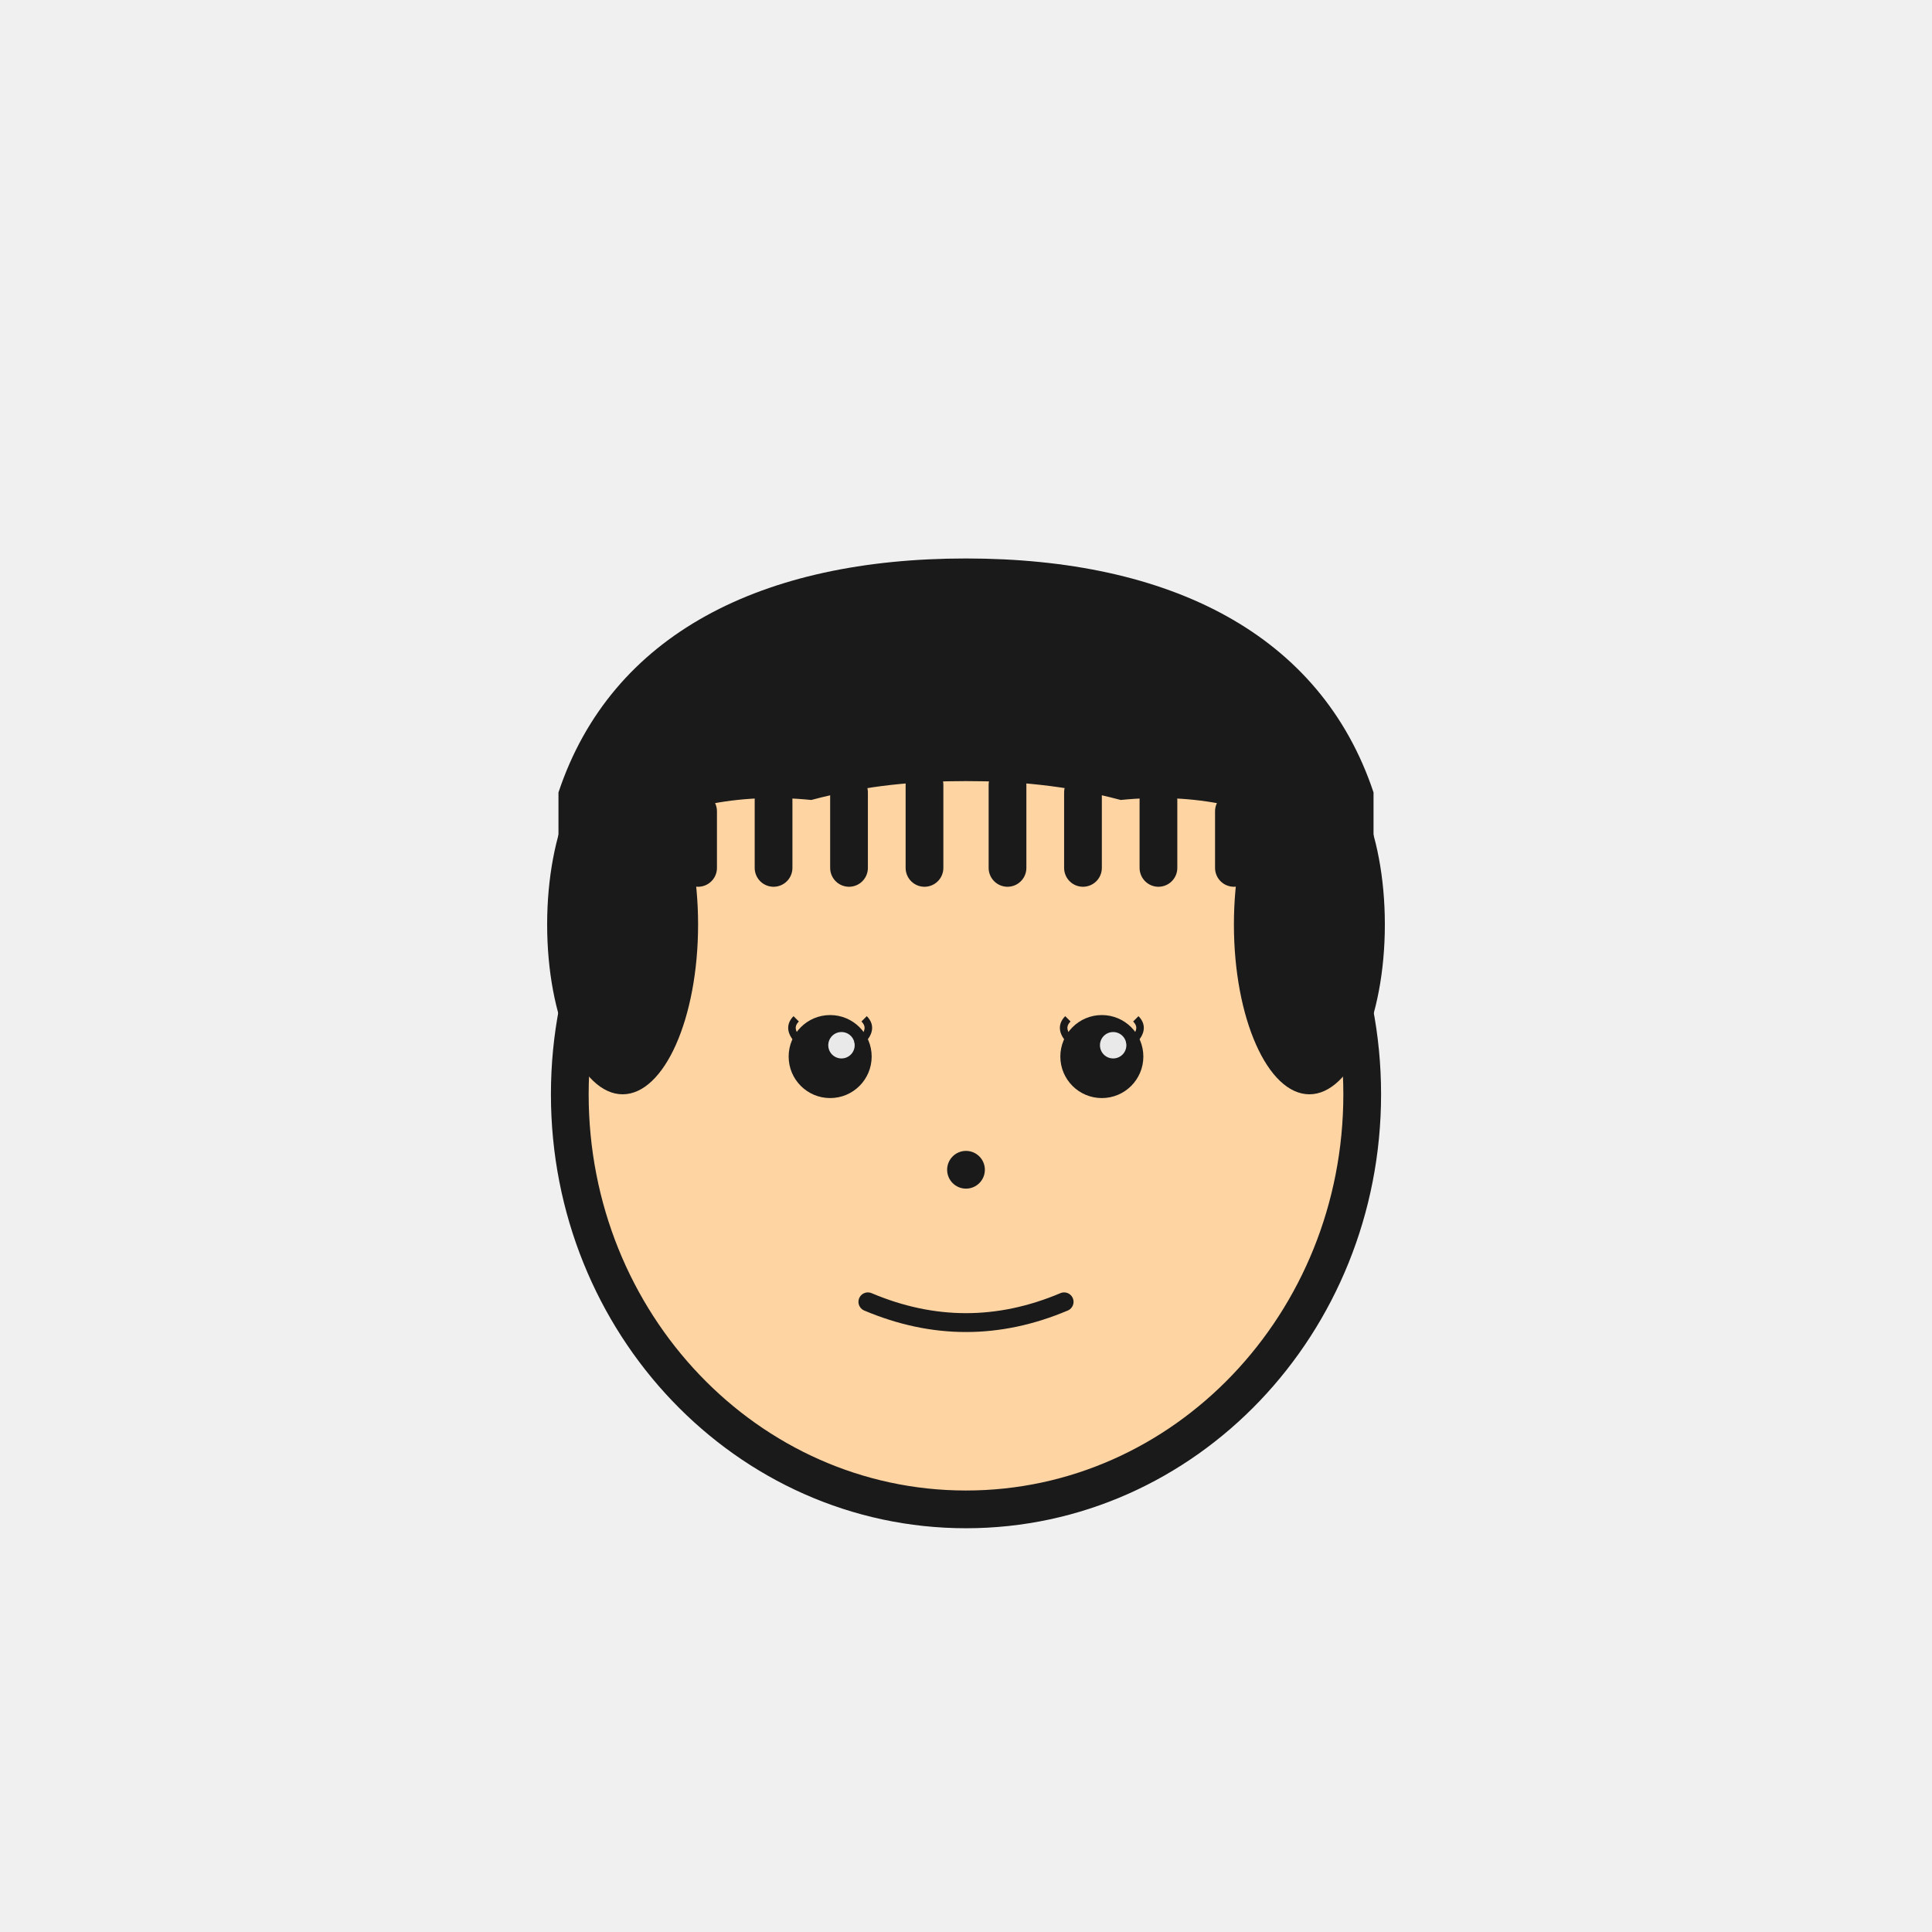
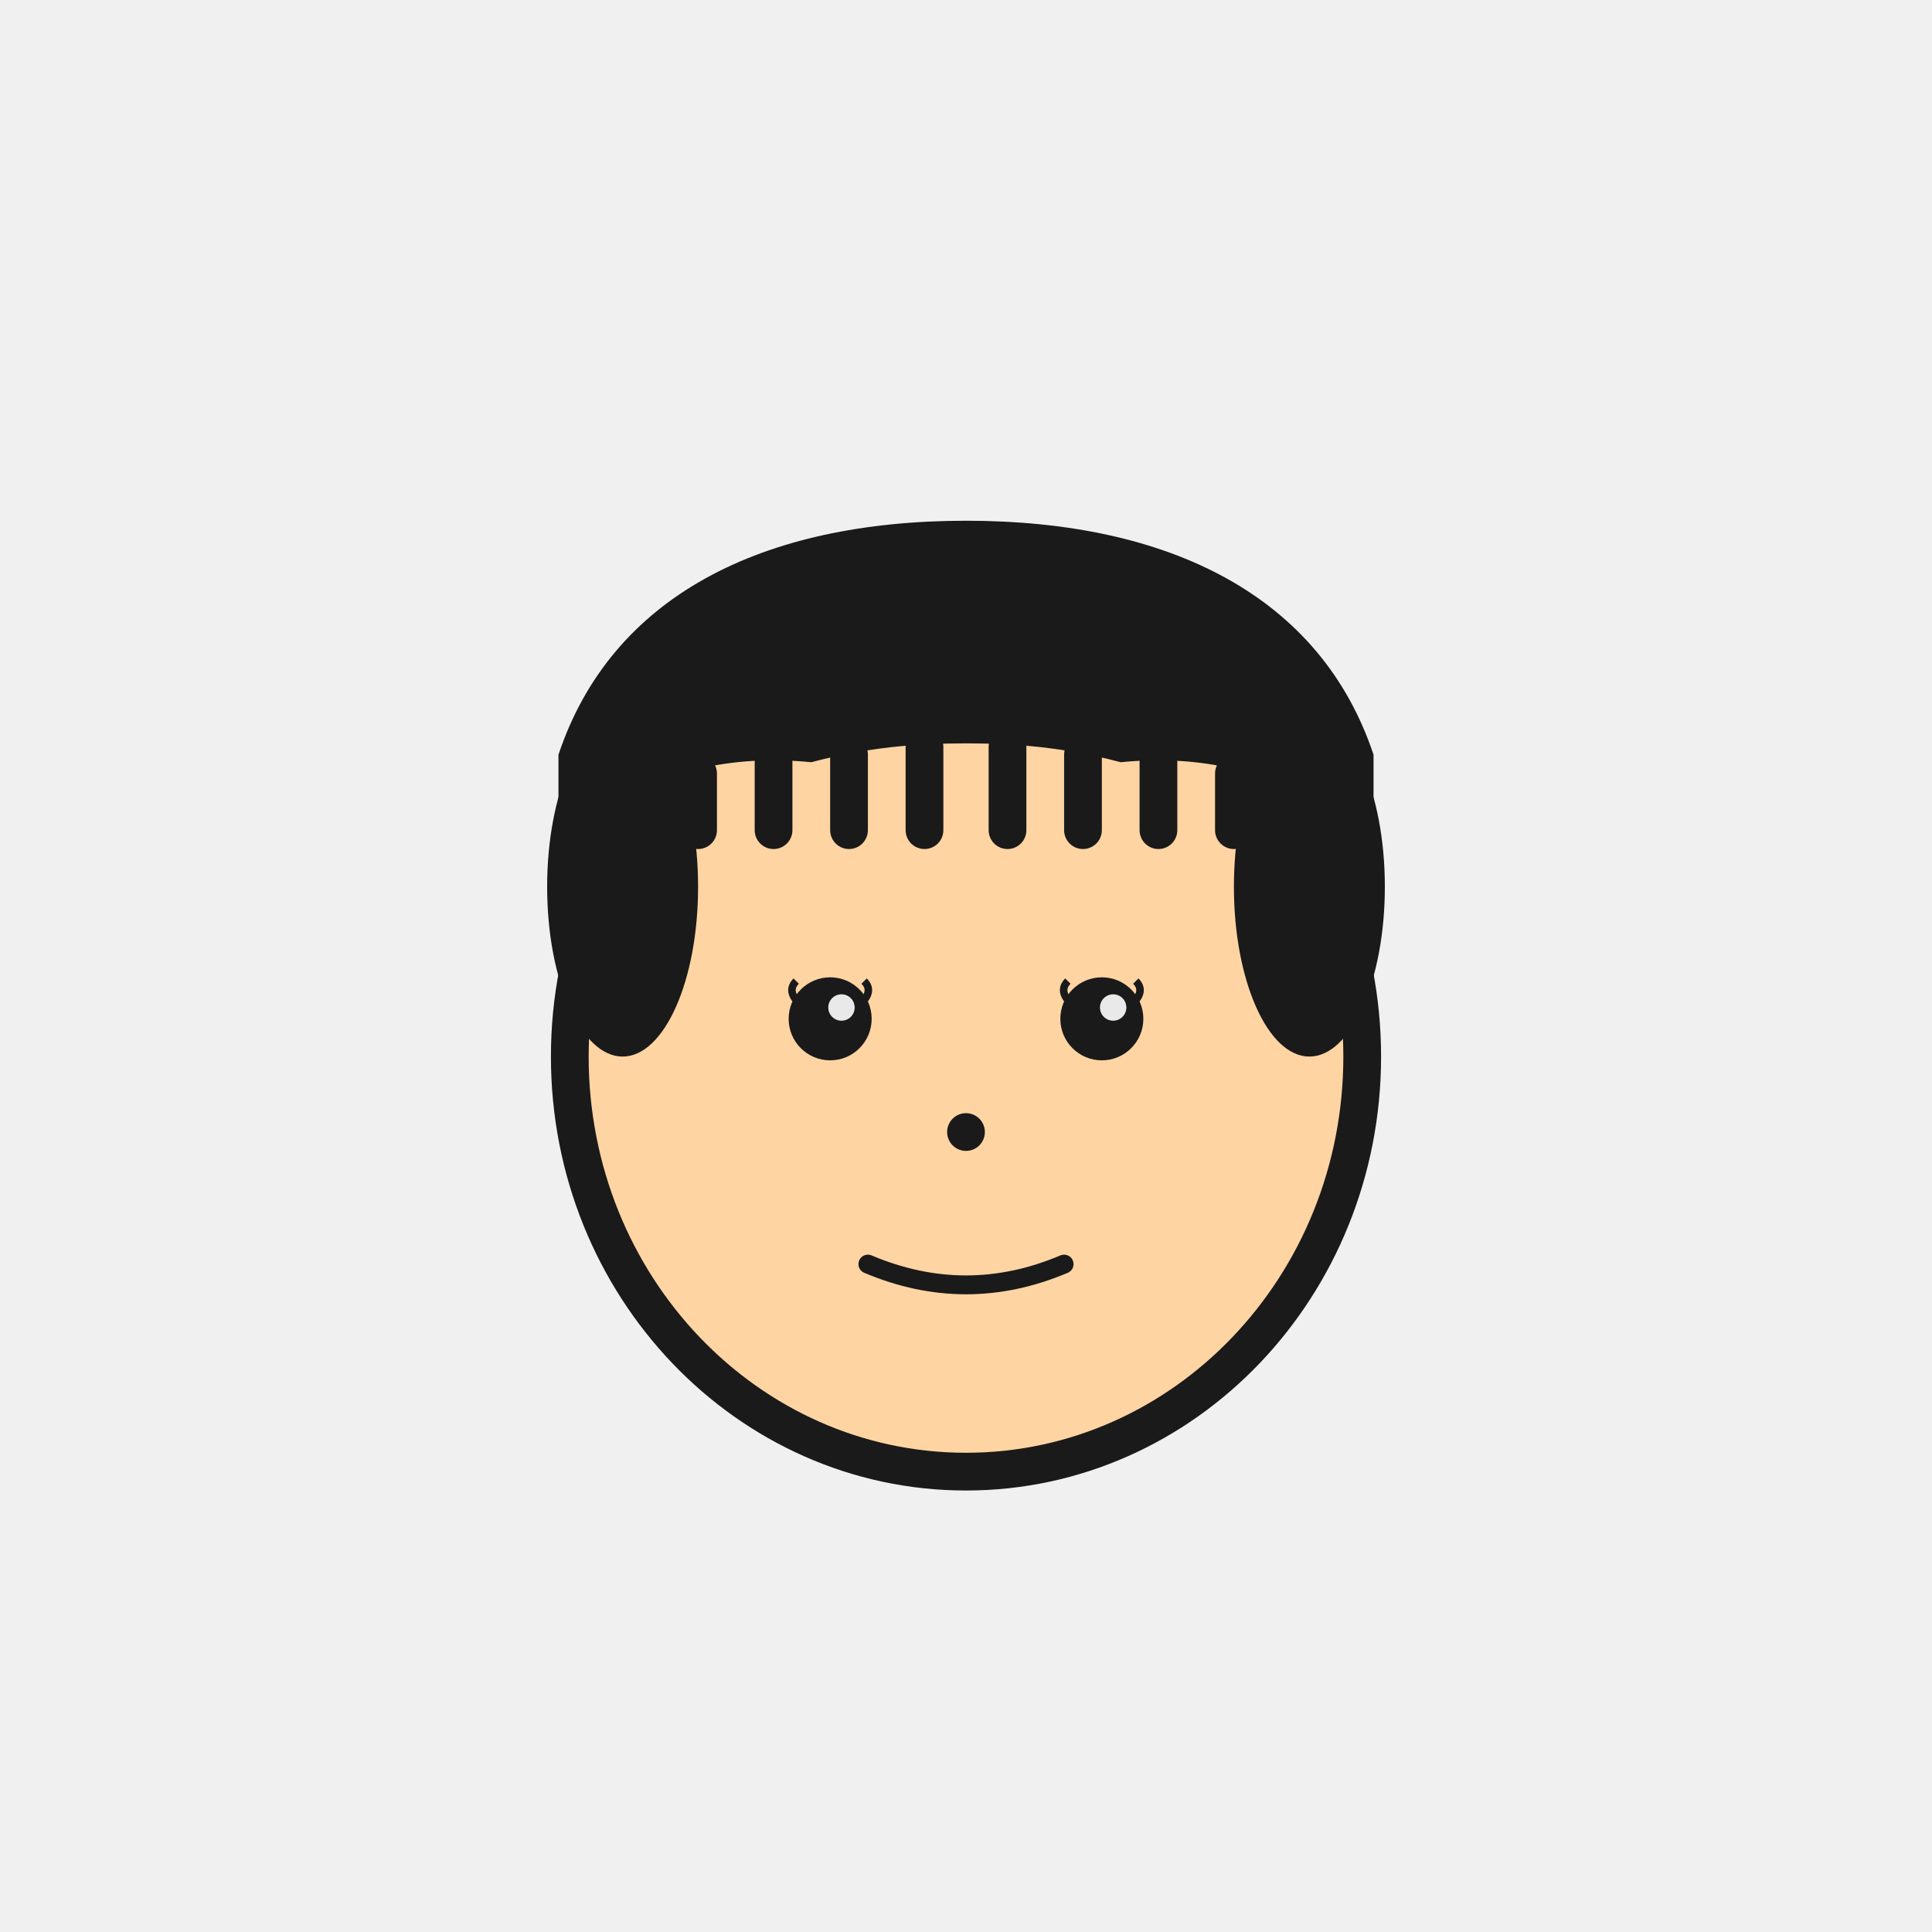
<svg xmlns="http://www.w3.org/2000/svg" width="512" height="512" viewBox="0 0 512 512">
-   <ellipse cx="256" cy="290" rx="105" ry="110" fill="#ffd4a3" stroke="#1A1A1A" stroke-width="10" />
-   <path d="M 256 148            C 202 148, 162 168, 148 210            L 148 250            C 148 240, 152 230, 165 222            C 178 214, 195 210, 215 212            C 230 208, 243 207, 256 207            C 269 207, 282 208, 297 212            C 317 210, 334 214, 347 222            C 360 230, 364 240, 364 250            L 364 210            C 350 168, 310 148, 256 148 Z" fill="#1A1A1A" />
-   <ellipse cx="165" cy="245" rx="20" ry="45" fill="#1A1A1A" />
-   <ellipse cx="347" cy="245" rx="20" ry="45" fill="#1A1A1A" />
-   <path d="M 185 215 L 185 230" fill="none" stroke="#1A1A1A" stroke-width="10" stroke-linecap="round" />
-   <path d="M 205 212 L 205 230" fill="none" stroke="#1A1A1A" stroke-width="10" stroke-linecap="round" />
-   <path d="M 225 210 L 225 230" fill="none" stroke="#1A1A1A" stroke-width="10" stroke-linecap="round" />
-   <path d="M 245 208 L 245 230" fill="none" stroke="#1A1A1A" stroke-width="10" stroke-linecap="round" />
-   <path d="M 267 208 L 267 230" fill="none" stroke="#1A1A1A" stroke-width="10" stroke-linecap="round" />
-   <path d="M 287 210 L 287 230" fill="none" stroke="#1A1A1A" stroke-width="10" stroke-linecap="round" />
-   <path d="M 307 212 L 307 230" fill="none" stroke="#1A1A1A" stroke-width="10" stroke-linecap="round" />
-   <path d="M 327 215 L 327 230" fill="none" stroke="#1A1A1A" stroke-width="10" stroke-linecap="round" />
-   <circle cx="220" cy="280" r="11" fill="#1A1A1A" />
-   <circle cx="223" cy="277" r="3.5" fill="#FFFFFF" opacity="0.9" />
-   <circle cx="292" cy="280" r="11" fill="#1A1A1A" />
-   <circle cx="295" cy="277" r="3.5" fill="#FFFFFF" opacity="0.9" />
-   <path d="M 213 277 Q 208 273, 211 270" fill="none" stroke="#1A1A1A" stroke-width="2" />
-   <path d="M 227 277 Q 232 273, 229 270" fill="none" stroke="#1A1A1A" stroke-width="2" />
-   <path d="M 285 277 Q 280 273, 283 270" fill="none" stroke="#1A1A1A" stroke-width="2" />
-   <path d="M 299 277 Q 304 273, 301 270" fill="none" stroke="#1A1A1A" stroke-width="2" />
-   <circle cx="256" cy="310" r="5" fill="#1A1A1A" />
-   <path d="M 230 345 Q 256 356, 282 345" fill="none" stroke="#1A1A1A" stroke-width="5" stroke-linecap="round" />
+   <ellipse cx="256" cy="280" rx="105" ry="110" fill="#ffd4a3" stroke="#1A1A1A" stroke-width="10" />
+   <path d="M 256 138           C 202 138, 162 158, 148 200           L 148 240           C 148 230, 152 220, 165 212           C 178 204, 195 200, 215 202           C 230 198, 243 197, 256 197           C 269 197, 282 198, 297 202           C 317 200, 334 204, 347 212           C 360 220, 364 230, 364 240           L 364 200           C 350 158, 310 138, 256 138 Z" fill="#1A1A1A" />
+   <ellipse cx="165" cy="235" rx="20" ry="45" fill="#1A1A1A" />
+   <ellipse cx="347" cy="235" rx="20" ry="45" fill="#1A1A1A" />
+   <path d="M 185 205 L 185 220" fill="none" stroke="#1A1A1A" stroke-width="10" stroke-linecap="round" />
+   <path d="M 205 202 L 205 220" fill="none" stroke="#1A1A1A" stroke-width="10" stroke-linecap="round" />
+   <path d="M 225 200 L 225 220" fill="none" stroke="#1A1A1A" stroke-width="10" stroke-linecap="round" />
+   <path d="M 245 198 L 245 220" fill="none" stroke="#1A1A1A" stroke-width="10" stroke-linecap="round" />
+   <path d="M 267 198 L 267 220" fill="none" stroke="#1A1A1A" stroke-width="10" stroke-linecap="round" />
+   <path d="M 287 200 L 287 220" fill="none" stroke="#1A1A1A" stroke-width="10" stroke-linecap="round" />
+   <path d="M 307 202 L 307 220" fill="none" stroke="#1A1A1A" stroke-width="10" stroke-linecap="round" />
+   <path d="M 327 205 L 327 220" fill="none" stroke="#1A1A1A" stroke-width="10" stroke-linecap="round" />
+   <circle cx="220" cy="270" r="11" fill="#1A1A1A" />
+   <circle cx="223" cy="267" r="3.5" fill="#FFFFFF" opacity="0.9" />
+   <circle cx="292" cy="270" r="11" fill="#1A1A1A" />
+   <circle cx="295" cy="267" r="3.5" fill="#FFFFFF" opacity="0.9" />
+   <path d="M 213 267 Q 208 263, 211 260" fill="none" stroke="#1A1A1A" stroke-width="2" />
+   <path d="M 227 267 Q 232 263, 229 260" fill="none" stroke="#1A1A1A" stroke-width="2" />
+   <path d="M 285 267 Q 280 263, 283 260" fill="none" stroke="#1A1A1A" stroke-width="2" />
+   <path d="M 299 267 Q 304 263, 301 260" fill="none" stroke="#1A1A1A" stroke-width="2" />
+   <circle cx="256" cy="300" r="5" fill="#1A1A1A" />
+   <path d="M 230 335 Q 256 346, 282 335" fill="none" stroke="#1A1A1A" stroke-width="5" stroke-linecap="round" />
</svg>
